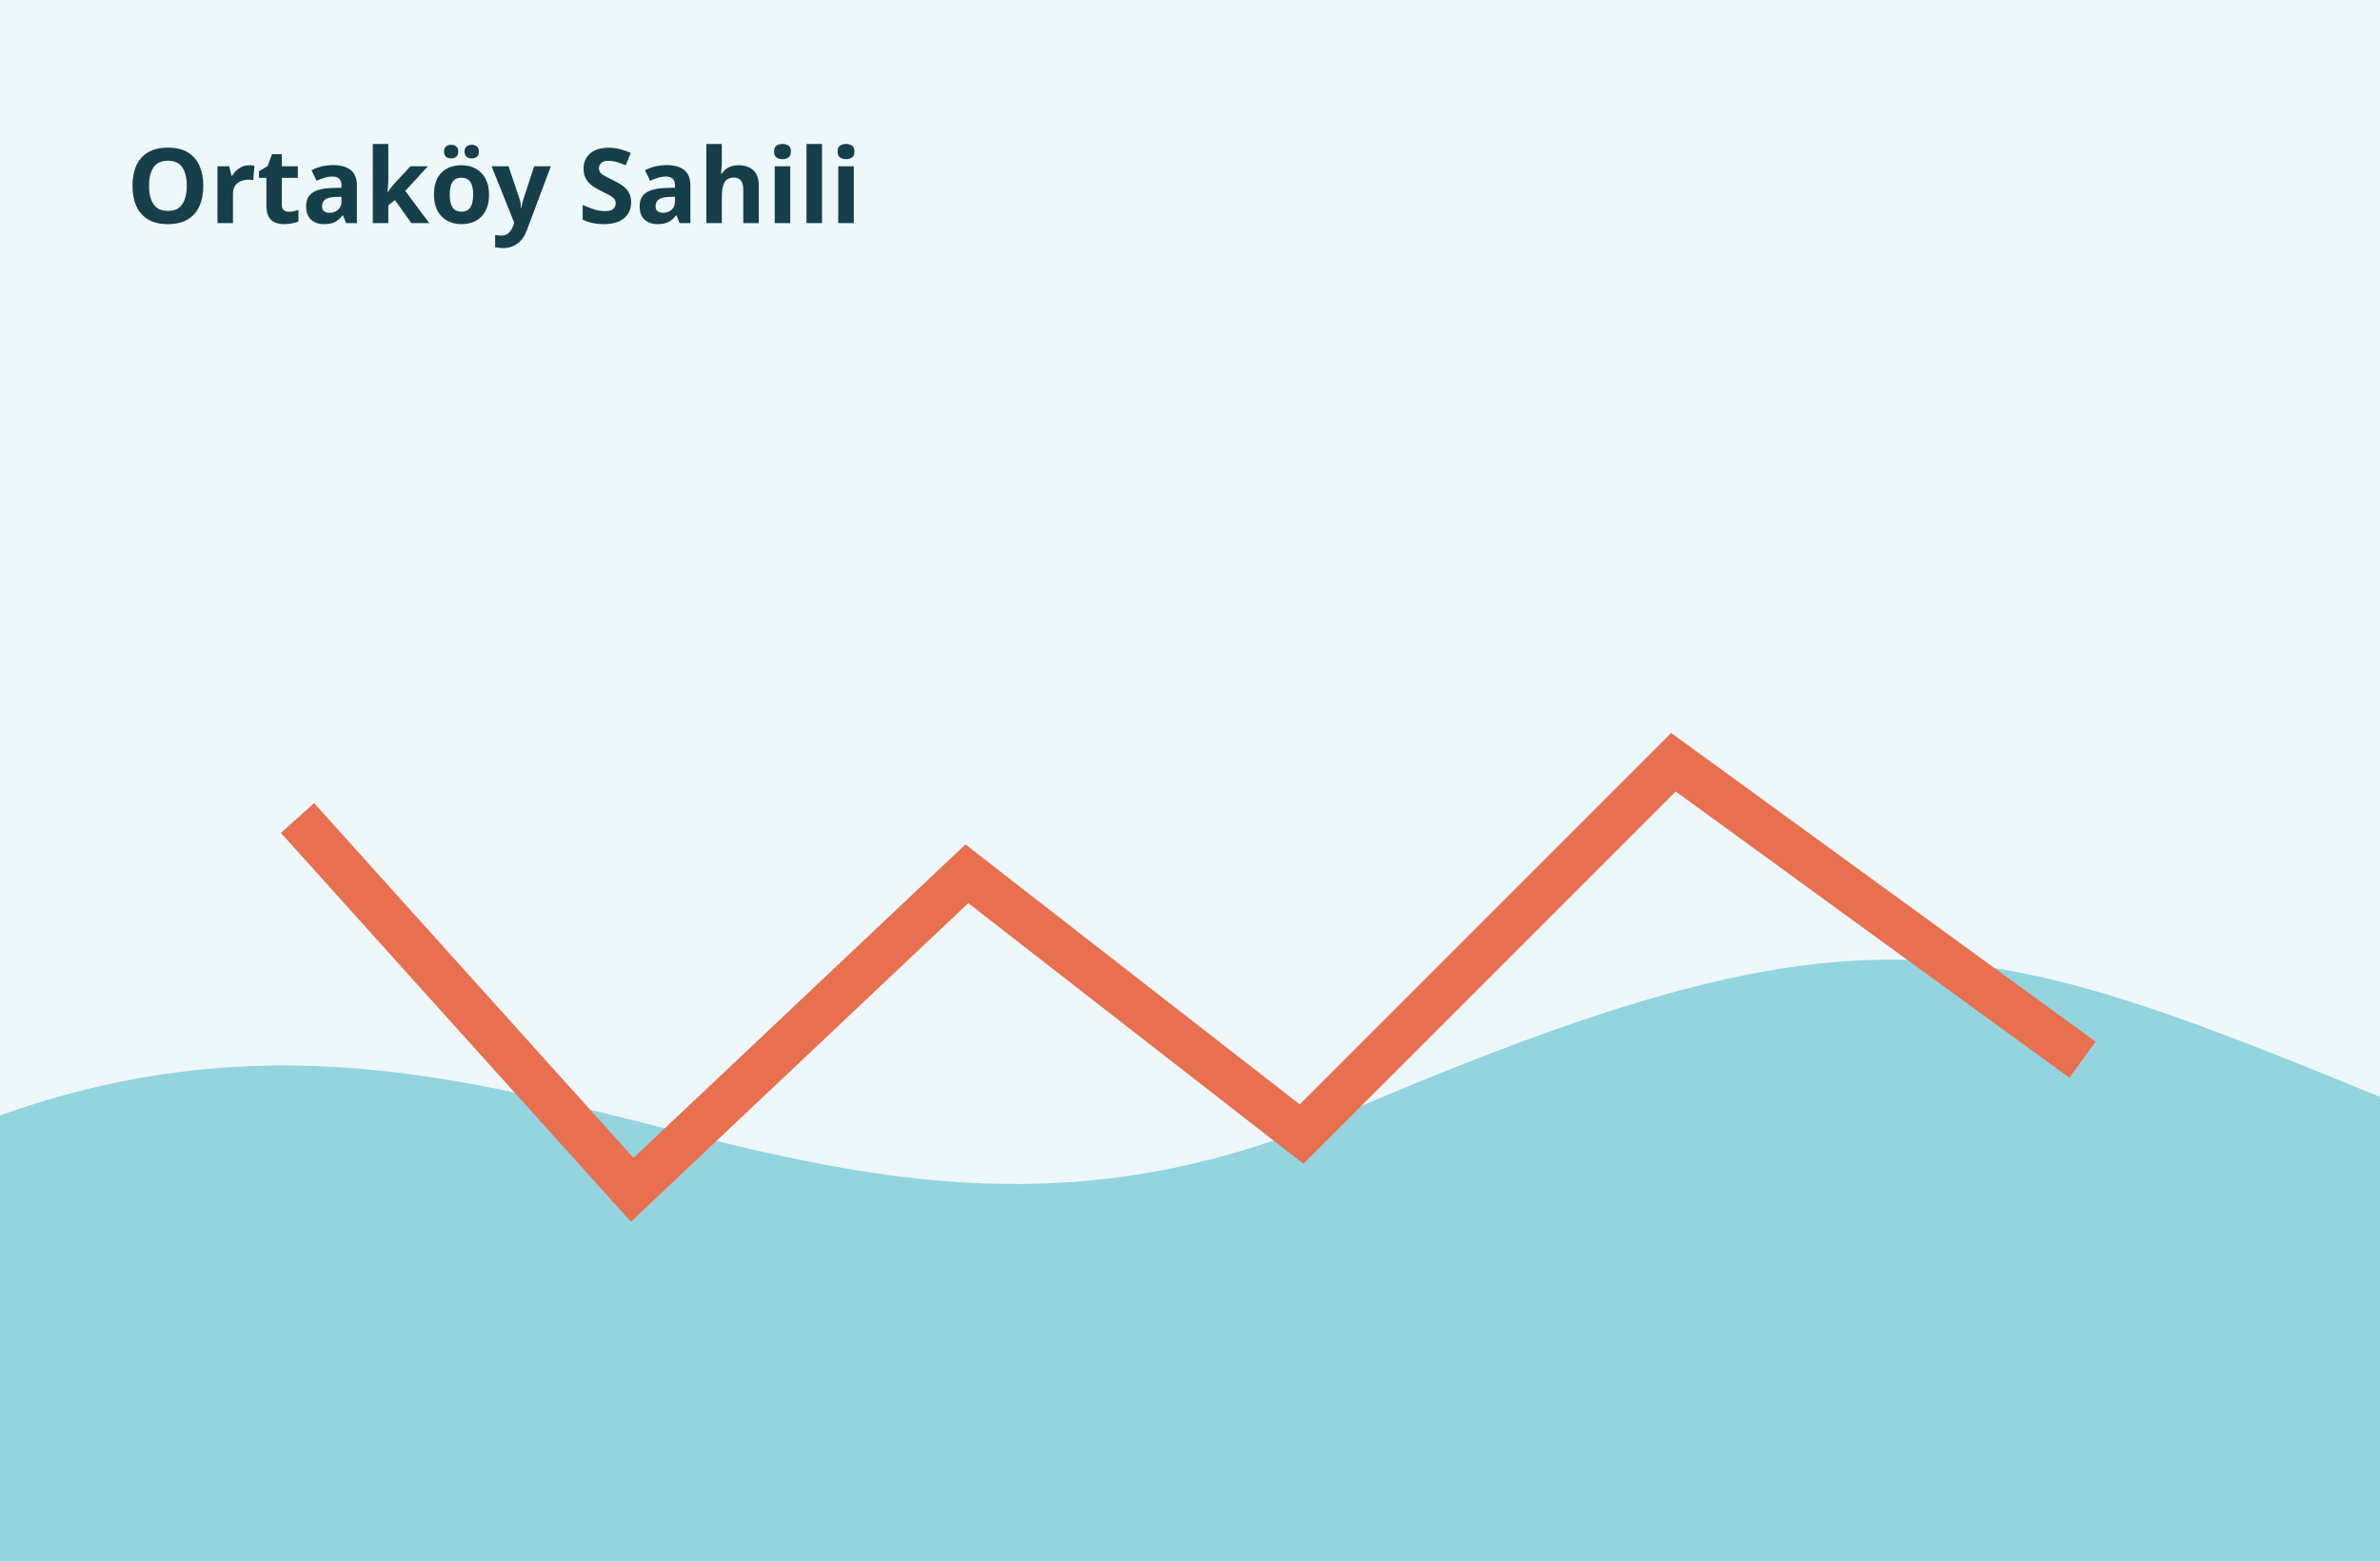
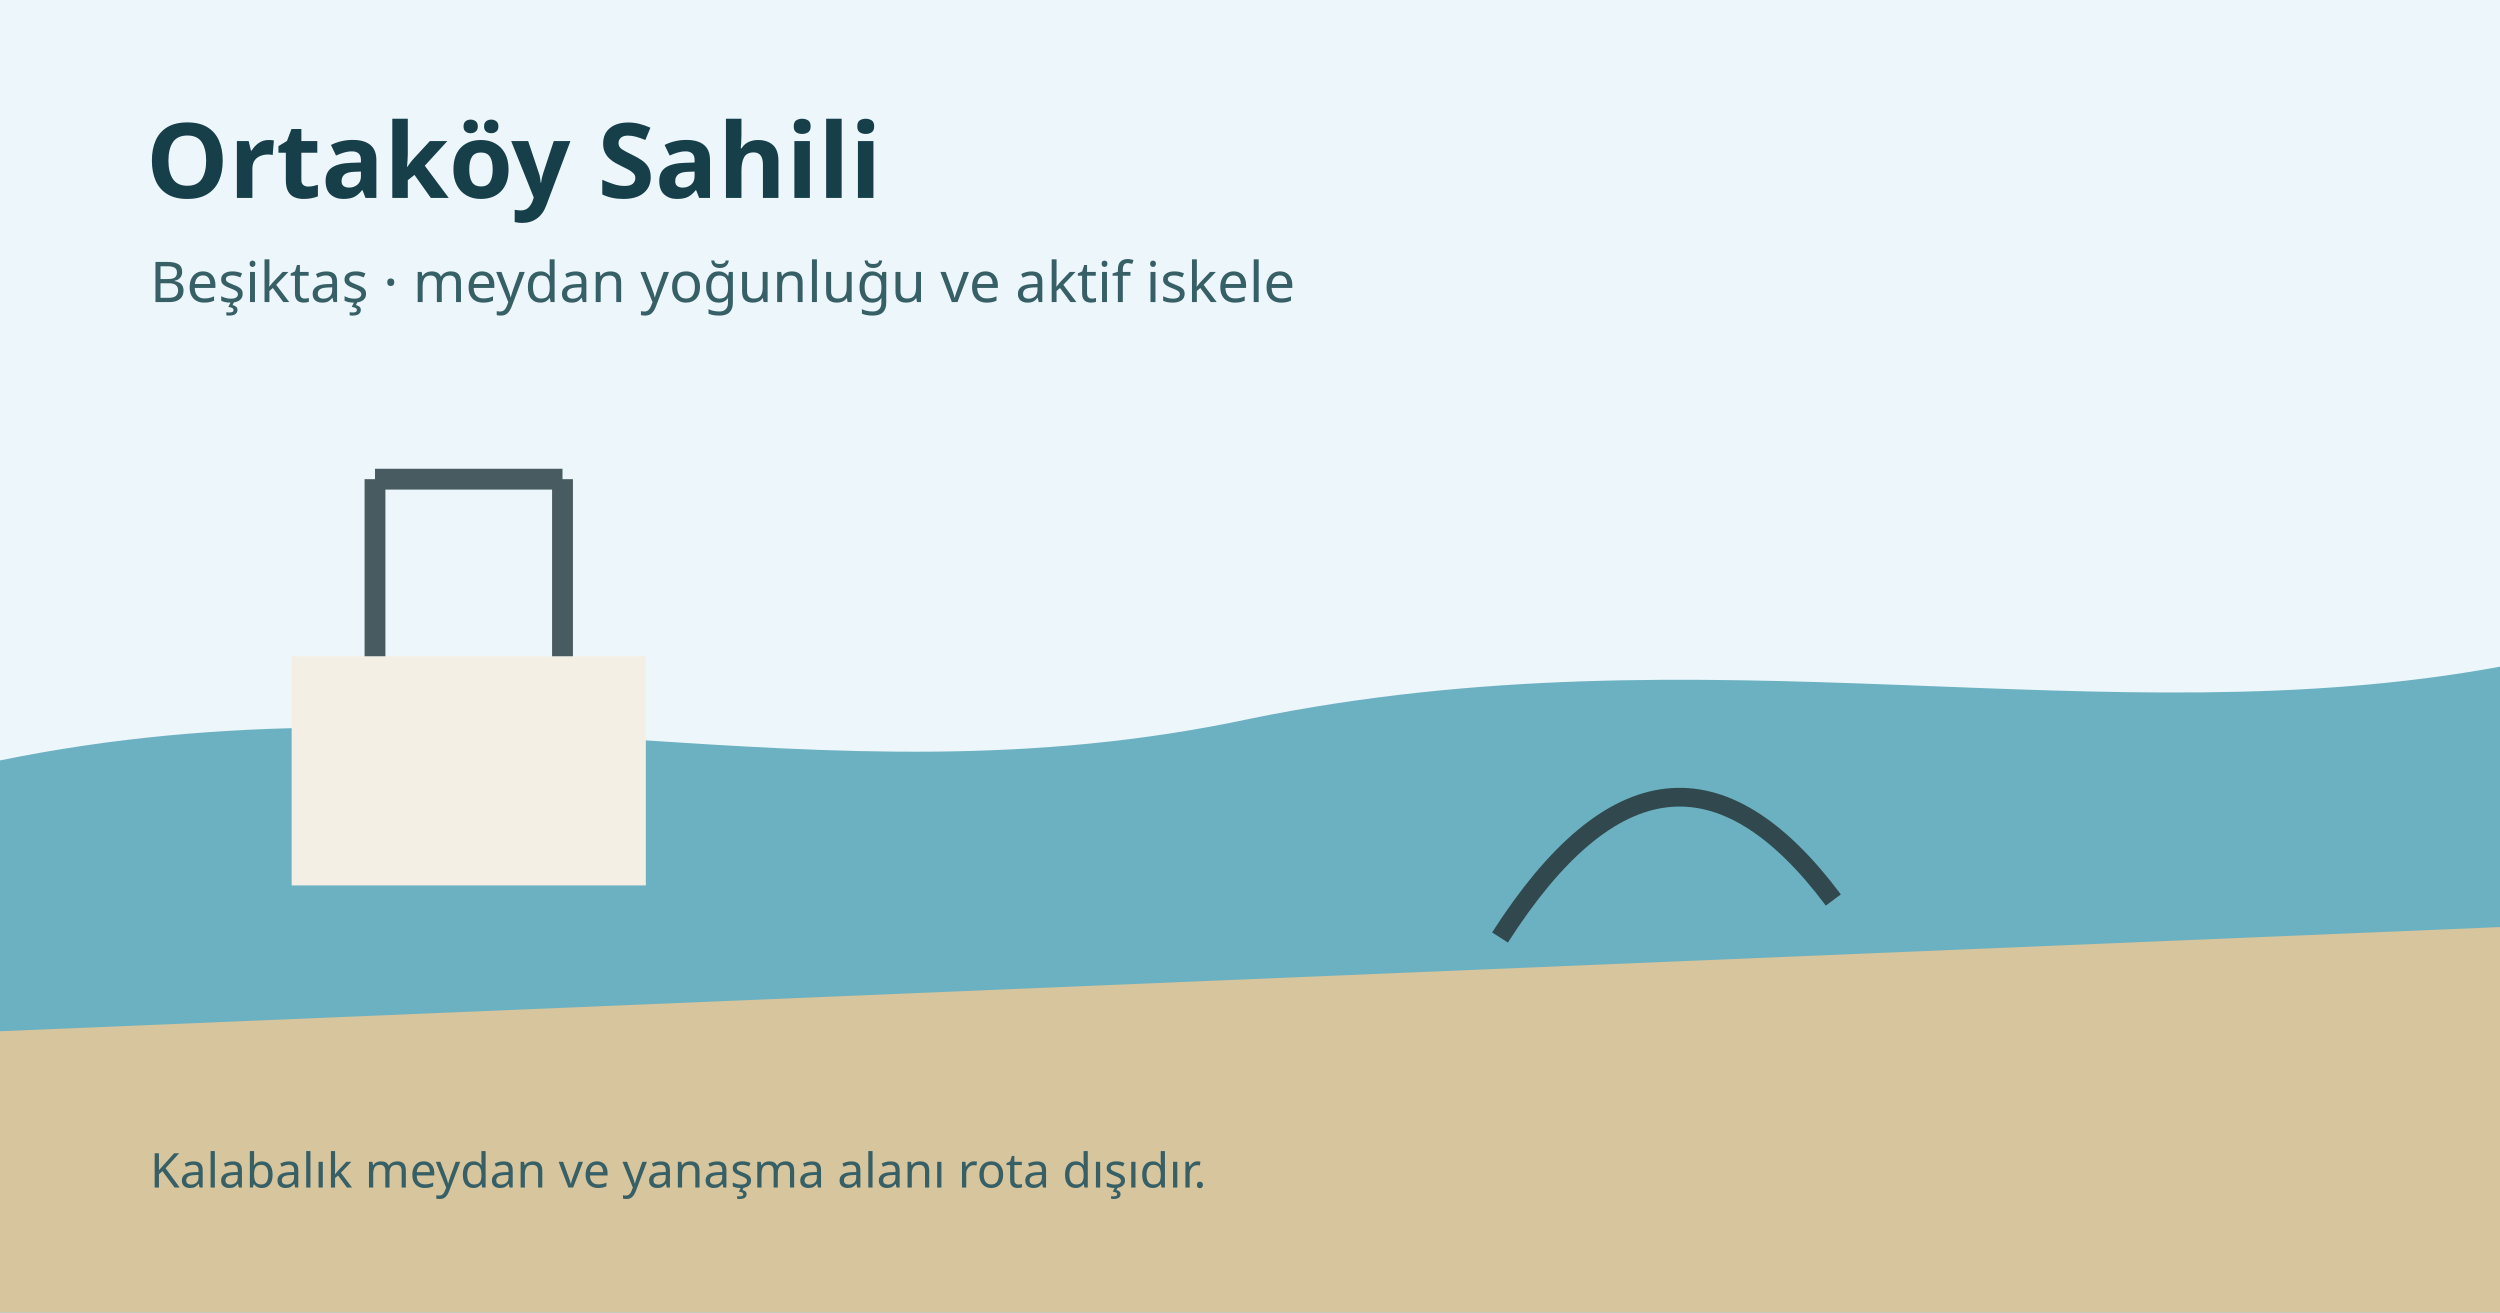
- <svg xmlns="http://www.w3.org/2000/svg" viewBox="0 0 640 420">
-   <rect width="640" height="420" fill="#eef8fb" />
-   <path d="M0 300C140 250 220 360 360 300S530 250 640 295V420H0Z" fill="#93d4df" />
-   <polyline points="80,220 170,320 260,235 350,305 450,205 560,285" fill="none" stroke="#e86f4f" stroke-width="12" />
-   <text x="34" y="60" font-family="system-ui" font-size="28" font-weight="700" fill="#173f4a">Ortaköy Sahili</text>
+ <svg xmlns="http://www.w3.org/2000/svg" viewBox="0 0 1200 630" role="img" aria-labelledby="t d">
+   <rect width="1200" height="630" fill="#edf6fa" />
+   <path d="M0 365C220 320 390 390 600 345C820 300 1010 355 1200 320V630H0Z" fill="#6bb1c2" />
+   <path d="M0 495L1200 445V630H0Z" fill="#d7c59d" />
+   <path d="M140 315h170v110H140z" fill="#f4efe5" />
+   <path d="M180 315v-85M270 315v-85" stroke="#485b60" stroke-width="10" />
+   <path d="M180 230h90" stroke="#485b60" stroke-width="10" />
+   <path d="M720 450q80-125 160-18" fill="none" stroke="#31494e" stroke-width="9" />
+   <text x="70" y="95" font-family="system-ui" font-size="50" font-weight="700" fill="#173f4a">Ortaköy Sahili</text>
+   <text x="72" y="145" font-family="system-ui" font-size="27" fill="#365f66">Beşiktaş · meydan yoğunluğu ve aktif iskele</text>
+   <text x="72" y="570" font-family="system-ui" font-size="23" fill="#365f66">Kalabalık meydan ve yanaşma alanı rota dışıdır.</text>
</svg>
